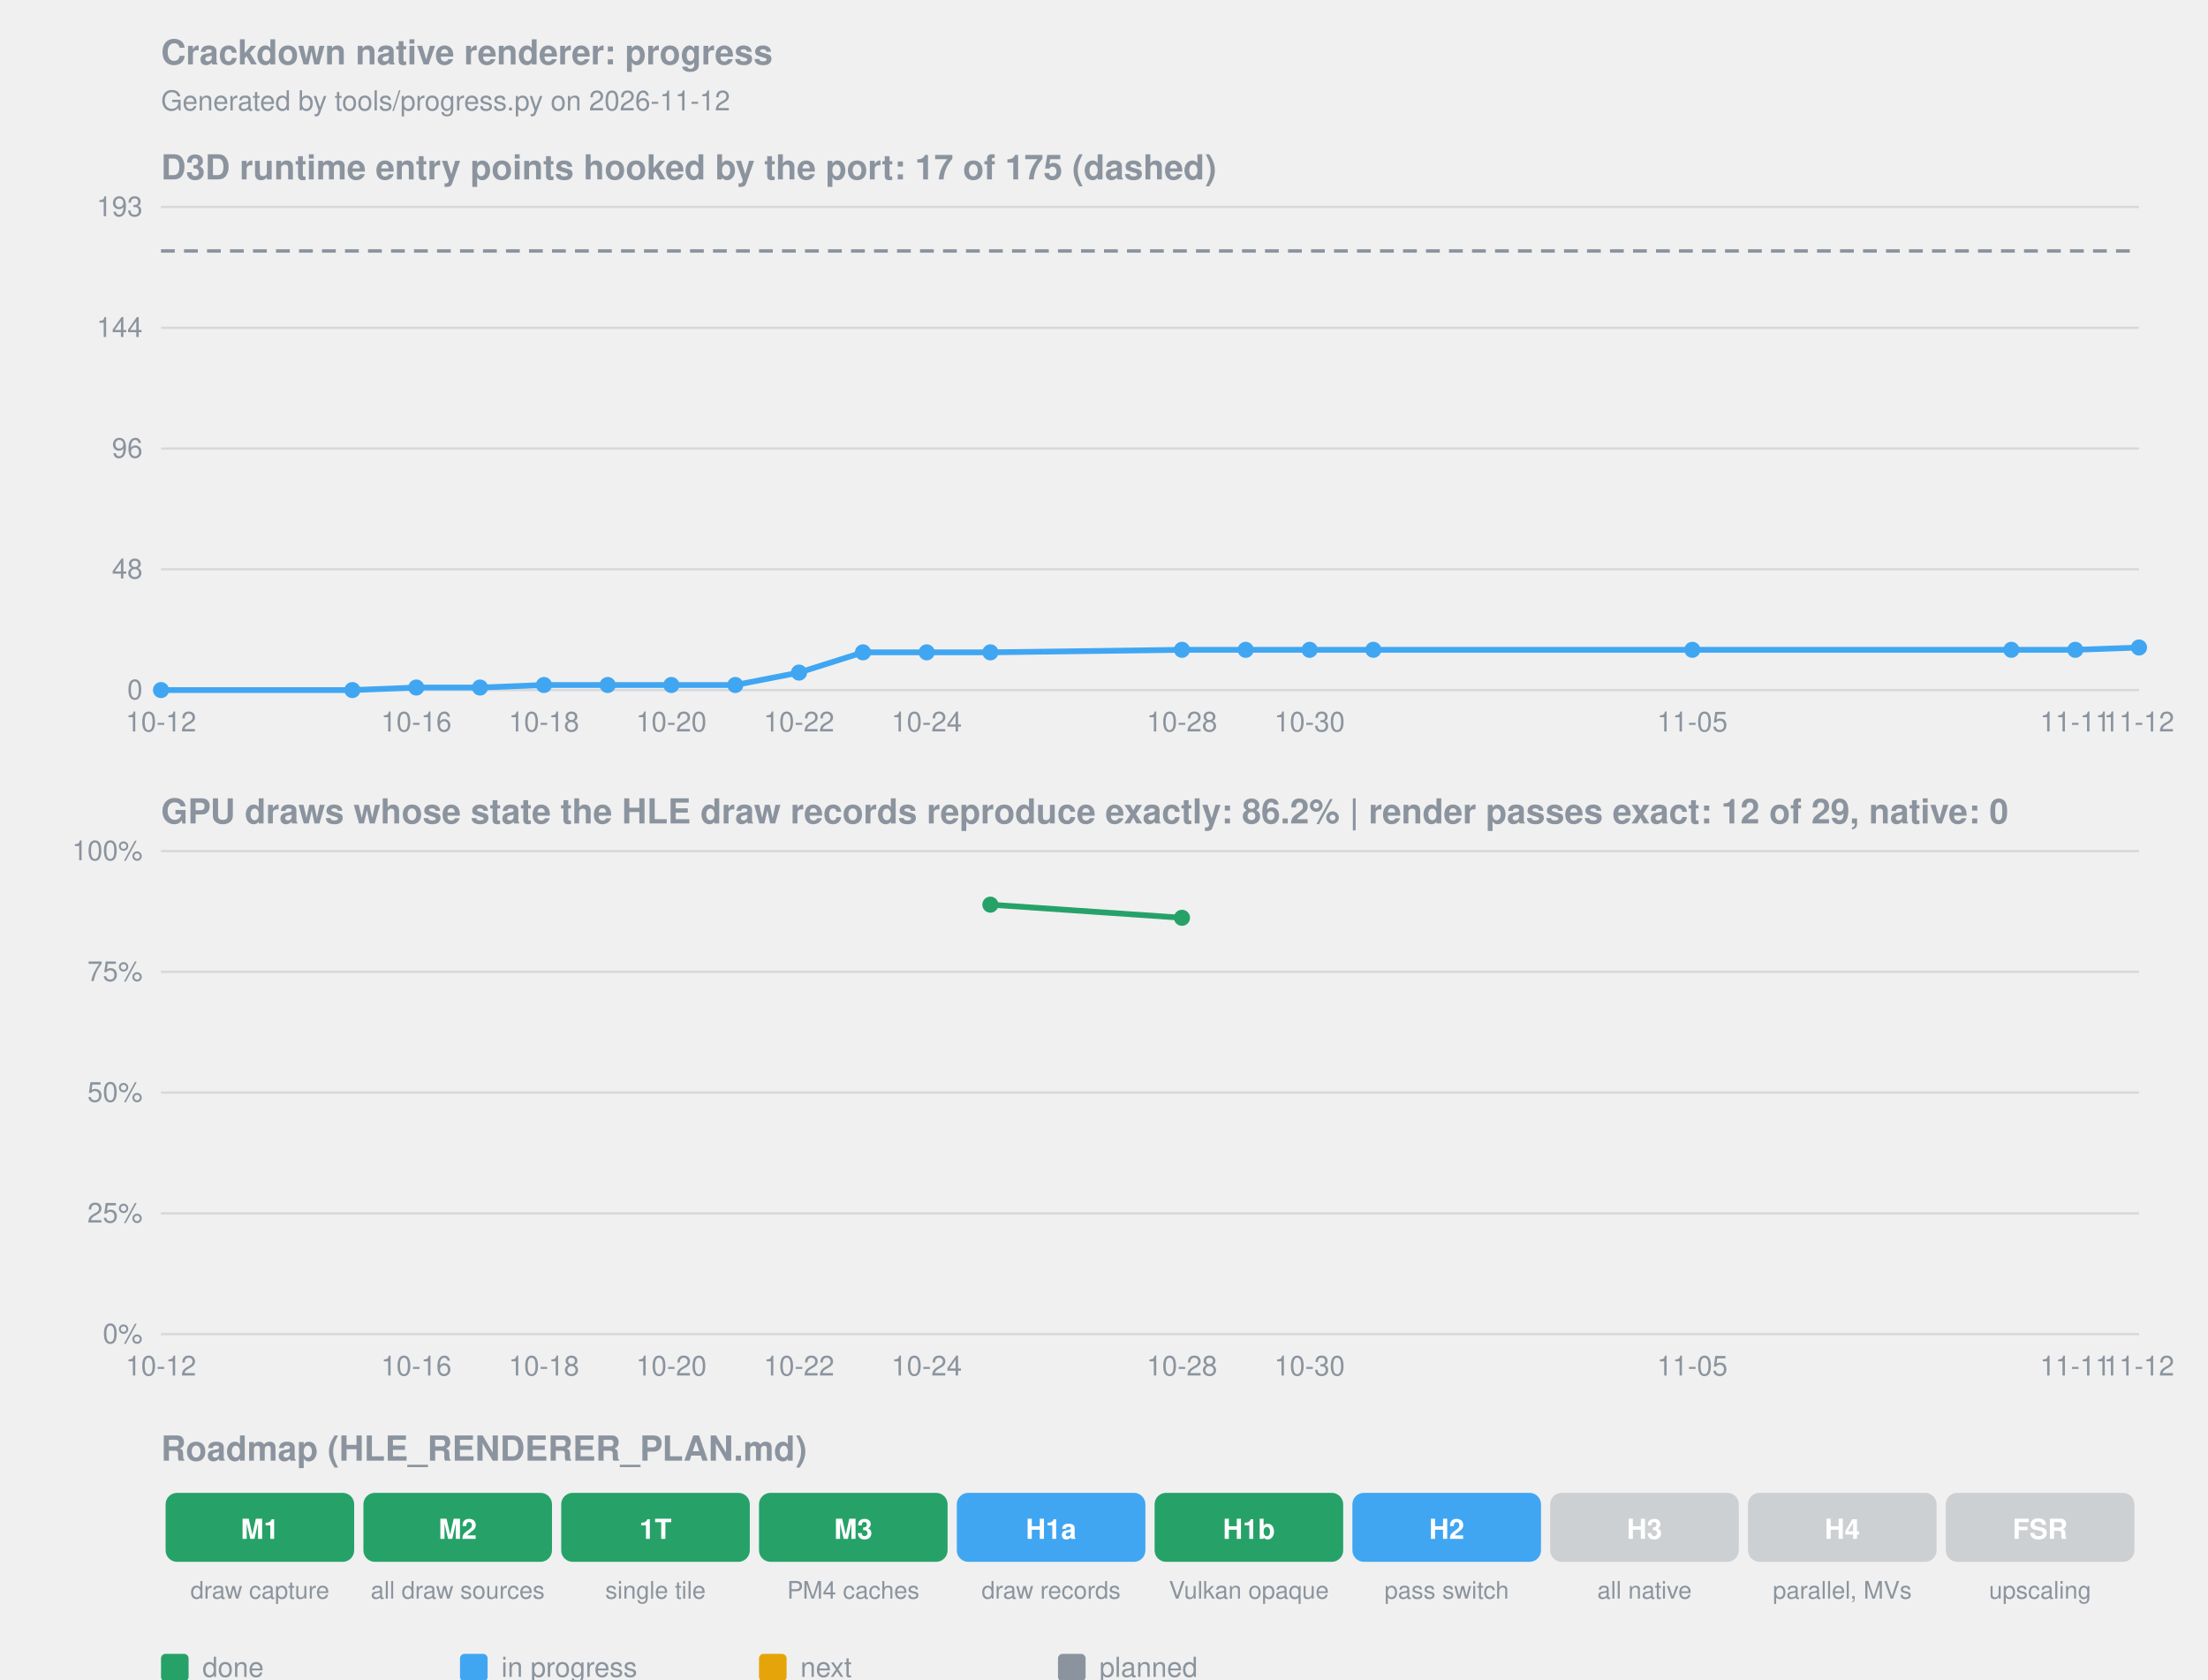
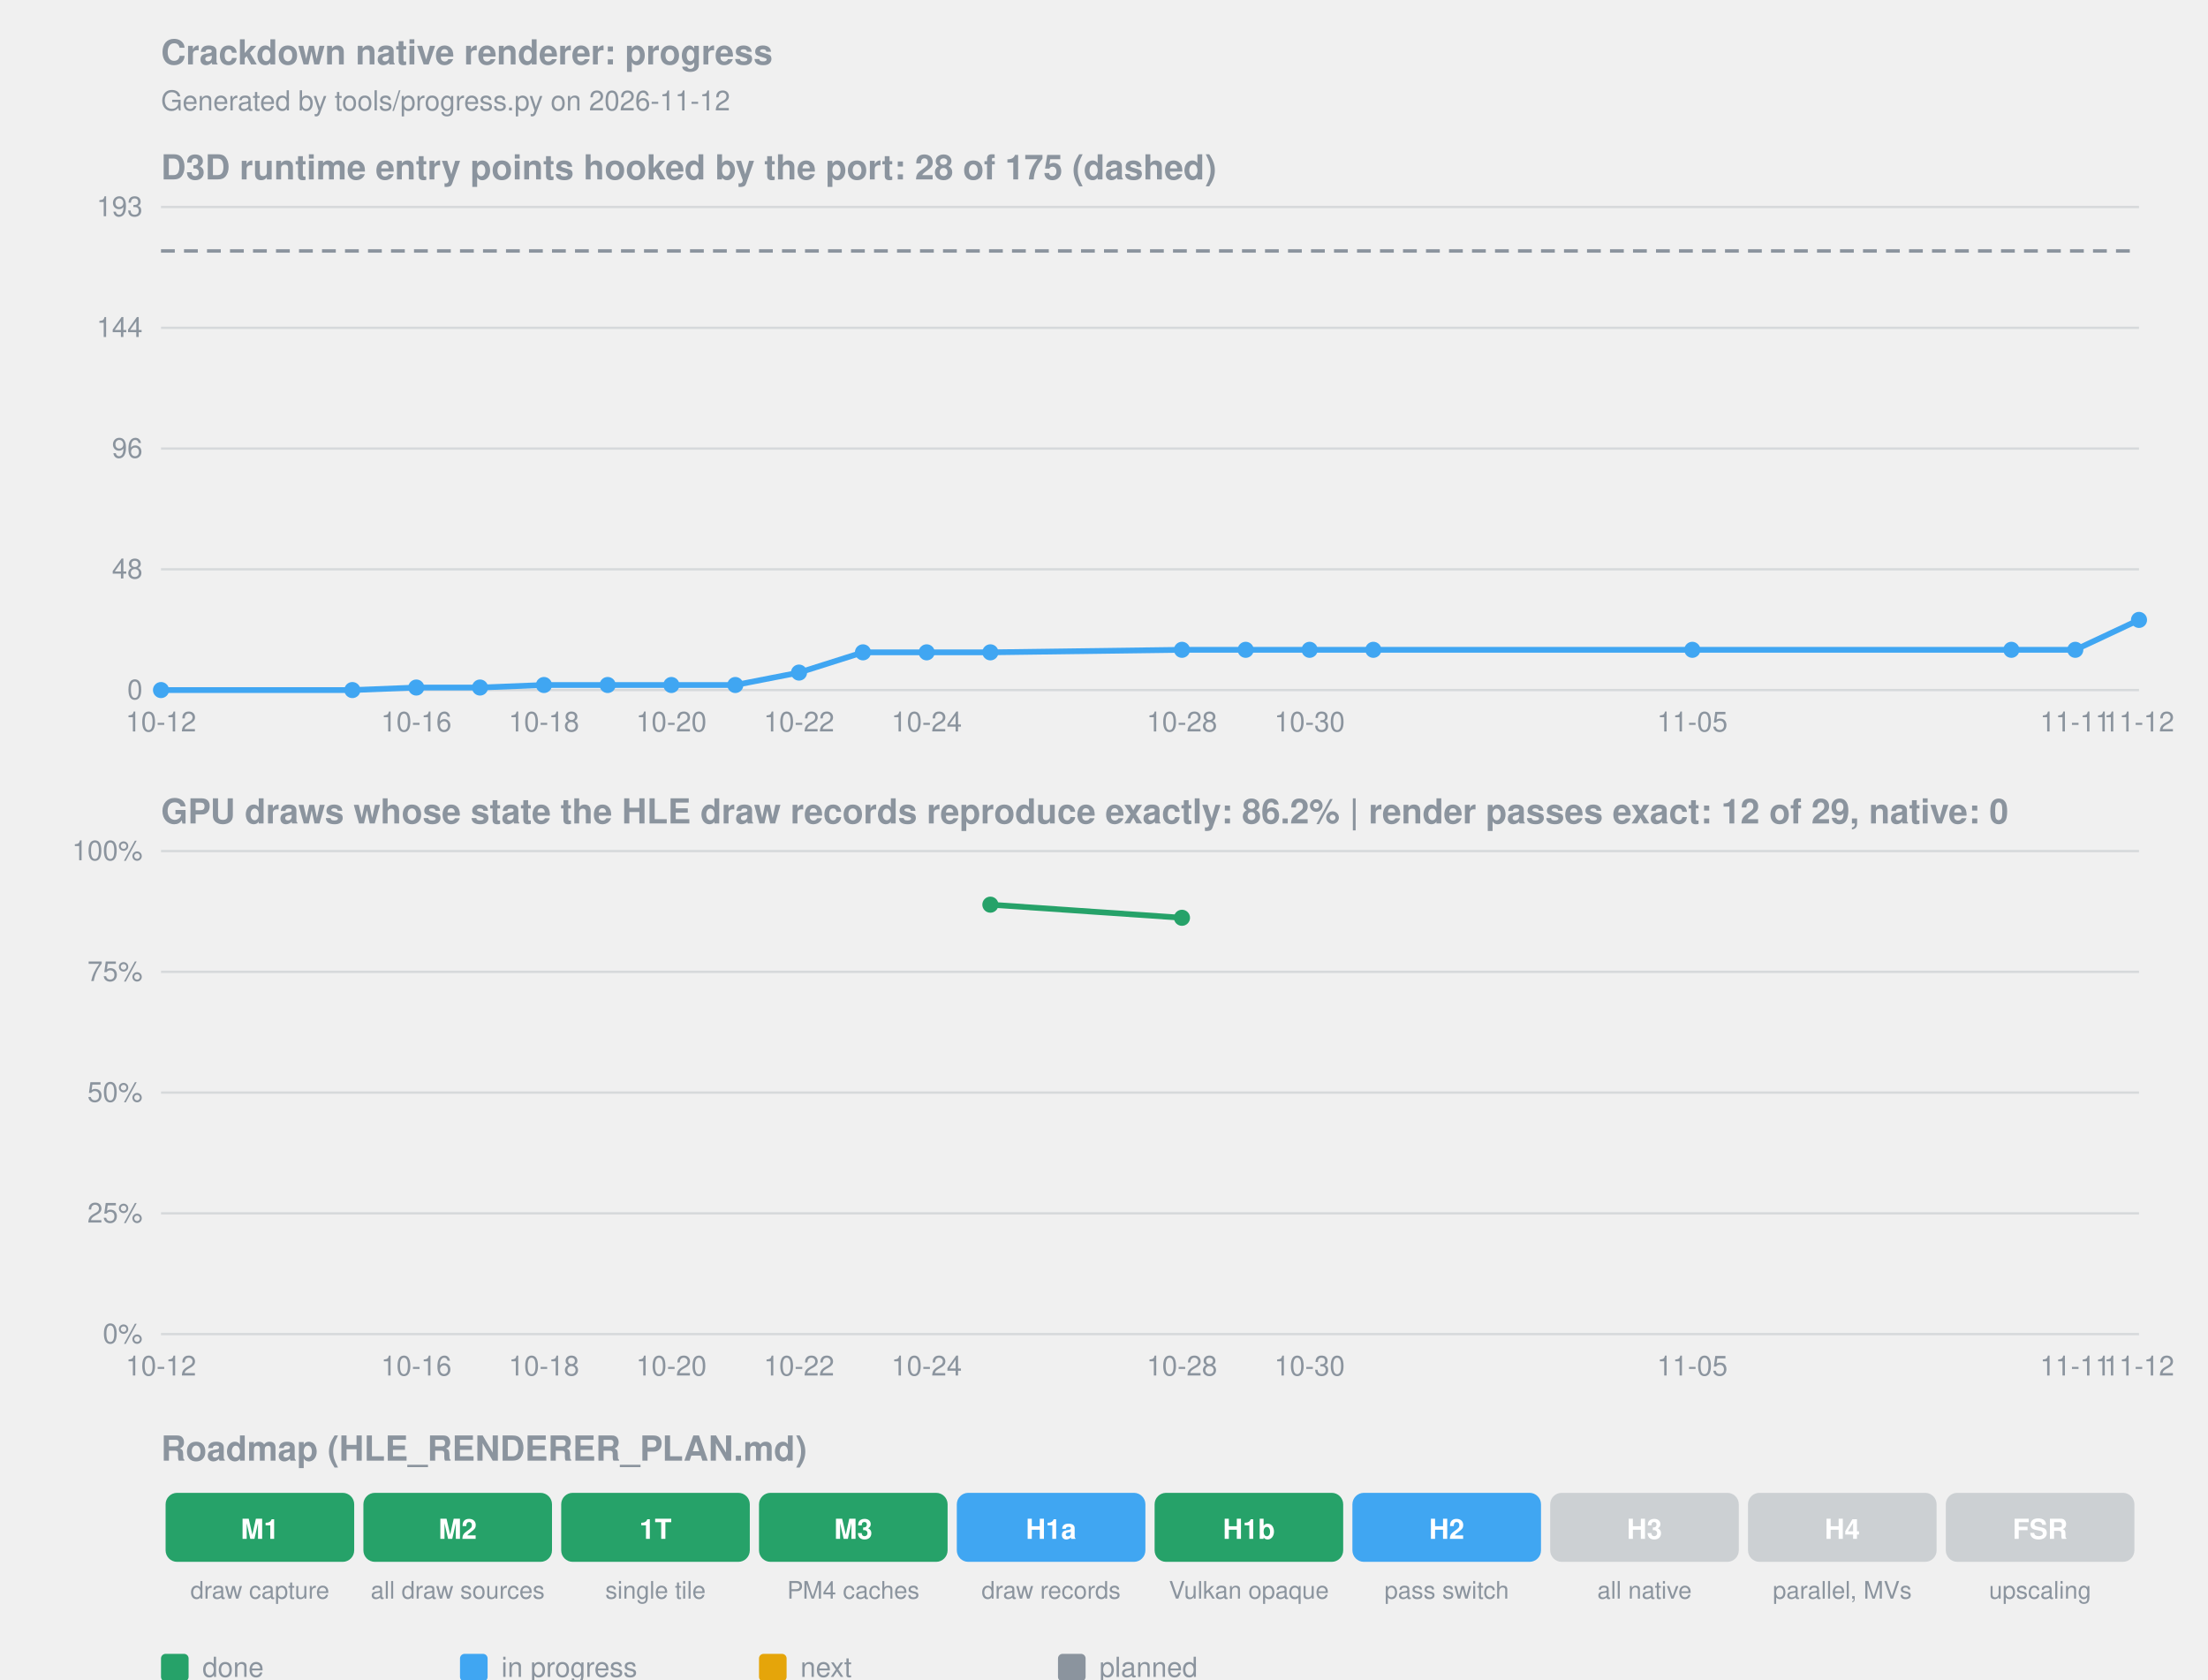
<svg xmlns="http://www.w3.org/2000/svg" width="960" height="730" viewBox="0 0 960 730" font-family="Segoe UI, Helvetica, Arial, sans-serif" font-size="12">
  <style>.t{fill:#8b949e}.h{fill:#8b949e;font-size:15px;font-weight:600}.g{stroke:#8b949e;stroke-opacity:.25}.a{fill:none;stroke:#40a6f2;stroke-width:2.5}.d{fill:none;stroke:#8b949e;stroke-width:1.5;stroke-dasharray:6 4}.m{fill:none;stroke:#26a269;stroke-width:2.5}</style>
  <text class="h" x="70" y="28">Crackdown native renderer: progress</text>
  <text class="t" x="70" y="48">Generated by tools/progress.py on 2026-11-12</text>
-   <text class="h" x="70" y="78">D3D runtime entry points hooked by the port: 17 of 175 (dashed)</text>
+   <text class="h" x="70" y="78">D3D runtime entry points hooked by the port: 28 of 175 (dashed)</text>
  <line class="g" x1="70" x2="930" y1="300.0" y2="300.0" />
  <text class="t" x="62" y="304.0" text-anchor="end">0</text>
  <line class="g" x1="70" x2="930" y1="247.5" y2="247.5" />
  <text class="t" x="62" y="251.5" text-anchor="end">48</text>
  <line class="g" x1="70" x2="930" y1="195.0" y2="195.0" />
  <text class="t" x="62" y="199.0" text-anchor="end">96</text>
  <line class="g" x1="70" x2="930" y1="142.5" y2="142.5" />
  <text class="t" x="62" y="146.5" text-anchor="end">144</text>
  <line class="g" x1="70" x2="930" y1="90.0" y2="90.0" />
  <text class="t" x="62" y="94.0" text-anchor="end">193</text>
  <line class="d" x1="70" x2="930" y1="109.1" y2="109.1" />
-   <polyline class="a" points="70.0,300.0 153.2,300.0 181.0,298.9 208.7,298.9 236.5,297.8 264.2,297.8 291.9,297.8 319.7,297.8 347.4,292.4 375.2,283.6 402.9,283.6 430.6,283.6 513.9,282.5 541.6,282.5 569.4,282.5 597.1,282.5 735.8,282.5 874.5,282.5 902.3,282.5 930.0,281.5" />
+   <polyline class="a" points="70.0,300.0 153.2,300.0 181.0,298.9 208.7,298.9 236.5,297.8 264.2,297.8 291.9,297.8 319.7,297.8 347.4,292.4 375.2,283.6 402.9,283.6 430.6,283.6 513.9,282.5 541.6,282.5 569.4,282.5 597.1,282.5 735.8,282.5 874.5,282.5 902.3,282.5 930.0,269.5" />
  <circle cx="70.0" cy="300.0" r="3.5" fill="#40a6f2" />
  <circle cx="153.2" cy="300.0" r="3.5" fill="#40a6f2" />
  <circle cx="181.0" cy="298.9" r="3.5" fill="#40a6f2" />
  <circle cx="208.7" cy="298.9" r="3.5" fill="#40a6f2" />
  <circle cx="236.5" cy="297.8" r="3.5" fill="#40a6f2" />
  <circle cx="264.2" cy="297.8" r="3.5" fill="#40a6f2" />
  <circle cx="291.9" cy="297.8" r="3.5" fill="#40a6f2" />
  <circle cx="319.7" cy="297.8" r="3.5" fill="#40a6f2" />
  <circle cx="347.4" cy="292.4" r="3.5" fill="#40a6f2" />
  <circle cx="375.2" cy="283.6" r="3.5" fill="#40a6f2" />
  <circle cx="402.9" cy="283.6" r="3.5" fill="#40a6f2" />
  <circle cx="430.6" cy="283.6" r="3.5" fill="#40a6f2" />
  <circle cx="513.9" cy="282.5" r="3.5" fill="#40a6f2" />
  <circle cx="541.6" cy="282.5" r="3.5" fill="#40a6f2" />
  <circle cx="569.4" cy="282.5" r="3.5" fill="#40a6f2" />
  <circle cx="597.1" cy="282.5" r="3.5" fill="#40a6f2" />
  <circle cx="735.8" cy="282.5" r="3.5" fill="#40a6f2" />
  <circle cx="874.5" cy="282.5" r="3.5" fill="#40a6f2" />
  <circle cx="902.3" cy="282.5" r="3.5" fill="#40a6f2" />
-   <circle cx="930.0" cy="281.5" r="3.5" fill="#40a6f2" />
+   <circle cx="930.0" cy="269.5" r="3.5" fill="#40a6f2" />
  <text class="t" x="70.0" y="318" text-anchor="middle">10-12</text>
  <text class="t" x="181.0" y="318" text-anchor="middle">10-16</text>
  <text class="t" x="236.5" y="318" text-anchor="middle">10-18</text>
  <text class="t" x="291.9" y="318" text-anchor="middle">10-20</text>
  <text class="t" x="347.4" y="318" text-anchor="middle">10-22</text>
  <text class="t" x="402.9" y="318" text-anchor="middle">10-24</text>
  <text class="t" x="513.9" y="318" text-anchor="middle">10-28</text>
  <text class="t" x="569.4" y="318" text-anchor="middle">10-30</text>
  <text class="t" x="735.8" y="318" text-anchor="middle">11-05</text>
  <text class="t" x="902.3" y="318" text-anchor="middle">11-11</text>
  <text class="t" x="930.0" y="318" text-anchor="middle">11-12</text>
  <text class="h" x="70" y="358">GPU draws whose state the HLE draw records reproduce exactly: 86.2%  |  render passes exact: 12 of 29, native: 0</text>
  <line class="g" x1="70" x2="930" y1="580.0" y2="580.0" />
  <text class="t" x="62" y="584.0" text-anchor="end">0%</text>
  <line class="g" x1="70" x2="930" y1="527.5" y2="527.5" />
  <text class="t" x="62" y="531.5" text-anchor="end">25%</text>
  <line class="g" x1="70" x2="930" y1="475.0" y2="475.0" />
  <text class="t" x="62" y="479.0" text-anchor="end">50%</text>
  <line class="g" x1="70" x2="930" y1="422.5" y2="422.5" />
  <text class="t" x="62" y="426.5" text-anchor="end">75%</text>
  <line class="g" x1="70" x2="930" y1="370.0" y2="370.0" />
  <text class="t" x="62" y="374.0" text-anchor="end">100%</text>
  <polyline class="m" points="430.6,393.3 513.9,399.0" />
  <circle cx="430.6" cy="393.3" r="3.5" fill="#26a269" />
  <circle cx="513.9" cy="399.0" r="3.5" fill="#26a269" />
  <text class="t" x="70.0" y="598" text-anchor="middle">10-12</text>
  <text class="t" x="181.0" y="598" text-anchor="middle">10-16</text>
  <text class="t" x="236.5" y="598" text-anchor="middle">10-18</text>
  <text class="t" x="291.9" y="598" text-anchor="middle">10-20</text>
  <text class="t" x="347.4" y="598" text-anchor="middle">10-22</text>
  <text class="t" x="402.9" y="598" text-anchor="middle">10-24</text>
  <text class="t" x="513.9" y="598" text-anchor="middle">10-28</text>
  <text class="t" x="569.4" y="598" text-anchor="middle">10-30</text>
  <text class="t" x="735.8" y="598" text-anchor="middle">11-05</text>
  <text class="t" x="902.3" y="598" text-anchor="middle">11-11</text>
  <text class="t" x="930.0" y="598" text-anchor="middle">11-12</text>
  <text class="h" x="70" y="635">Roadmap (HLE_RENDERER_PLAN.md)</text>
  <rect x="72.0" y="649" width="82.0" height="30" rx="5" fill="#26a269" fill-opacity="1" />
  <text x="113.0" y="669" text-anchor="middle" fill="#ffffff" font-weight="600">M1</text>
  <text class="t" x="113.0" y="695" text-anchor="middle" font-size="10.5">draw capture</text>
  <rect x="158.0" y="649" width="82.0" height="30" rx="5" fill="#26a269" fill-opacity="1" />
  <text x="199.0" y="669" text-anchor="middle" fill="#ffffff" font-weight="600">M2</text>
  <text class="t" x="199.0" y="695" text-anchor="middle" font-size="10.5">all draw sources</text>
  <rect x="244.0" y="649" width="82.0" height="30" rx="5" fill="#26a269" fill-opacity="1" />
  <text x="285.0" y="669" text-anchor="middle" fill="#ffffff" font-weight="600">1T</text>
  <text class="t" x="285.0" y="695" text-anchor="middle" font-size="10.5">single tile</text>
  <rect x="330.0" y="649" width="82.0" height="30" rx="5" fill="#26a269" fill-opacity="1" />
  <text x="371.0" y="669" text-anchor="middle" fill="#ffffff" font-weight="600">M3</text>
  <text class="t" x="371.0" y="695" text-anchor="middle" font-size="10.5">PM4 caches</text>
  <rect x="416.0" y="649" width="82.0" height="30" rx="5" fill="#40a6f2" fill-opacity="1" />
  <text x="457.0" y="669" text-anchor="middle" fill="#ffffff" font-weight="600">H1a</text>
  <text class="t" x="457.0" y="695" text-anchor="middle" font-size="10.5">draw records</text>
  <rect x="502.0" y="649" width="82.0" height="30" rx="5" fill="#26a269" fill-opacity="1" />
  <text x="543.0" y="669" text-anchor="middle" fill="#ffffff" font-weight="600">H1b</text>
  <text class="t" x="543.0" y="695" text-anchor="middle" font-size="10.5">Vulkan opaque</text>
  <rect x="588.0" y="649" width="82.0" height="30" rx="5" fill="#40a6f2" fill-opacity="1" />
  <text x="629.0" y="669" text-anchor="middle" fill="#ffffff" font-weight="600">H2</text>
  <text class="t" x="629.0" y="695" text-anchor="middle" font-size="10.5">pass switch</text>
  <rect x="674.0" y="649" width="82.0" height="30" rx="5" fill="#8b949e" fill-opacity=".35" />
  <text x="715.0" y="669" text-anchor="middle" fill="#ffffff" font-weight="600">H3</text>
  <text class="t" x="715.0" y="695" text-anchor="middle" font-size="10.5">all native</text>
  <rect x="760.0" y="649" width="82.0" height="30" rx="5" fill="#8b949e" fill-opacity=".35" />
  <text x="801.0" y="669" text-anchor="middle" fill="#ffffff" font-weight="600">H4</text>
  <text class="t" x="801.0" y="695" text-anchor="middle" font-size="10.5">parallel, MVs</text>
  <rect x="846.0" y="649" width="82.0" height="30" rx="5" fill="#8b949e" fill-opacity=".35" />
  <text x="887.0" y="669" text-anchor="middle" fill="#ffffff" font-weight="600">FSR</text>
  <text class="t" x="887.0" y="695" text-anchor="middle" font-size="10.5">upscaling</text>
  <rect x="70" y="719" width="12" height="12" rx="2" fill="#26a269" />
  <text class="t" x="88" y="729">done</text>
  <rect x="200" y="719" width="12" height="12" rx="2" fill="#40a6f2" />
  <text class="t" x="218" y="729">in progress</text>
  <rect x="330" y="719" width="12" height="12" rx="2" fill="#e5a50a" />
  <text class="t" x="348" y="729">next</text>
  <rect x="460" y="719" width="12" height="12" rx="2" fill="#8b949e" />
  <text class="t" x="478" y="729">planned</text>
</svg>
